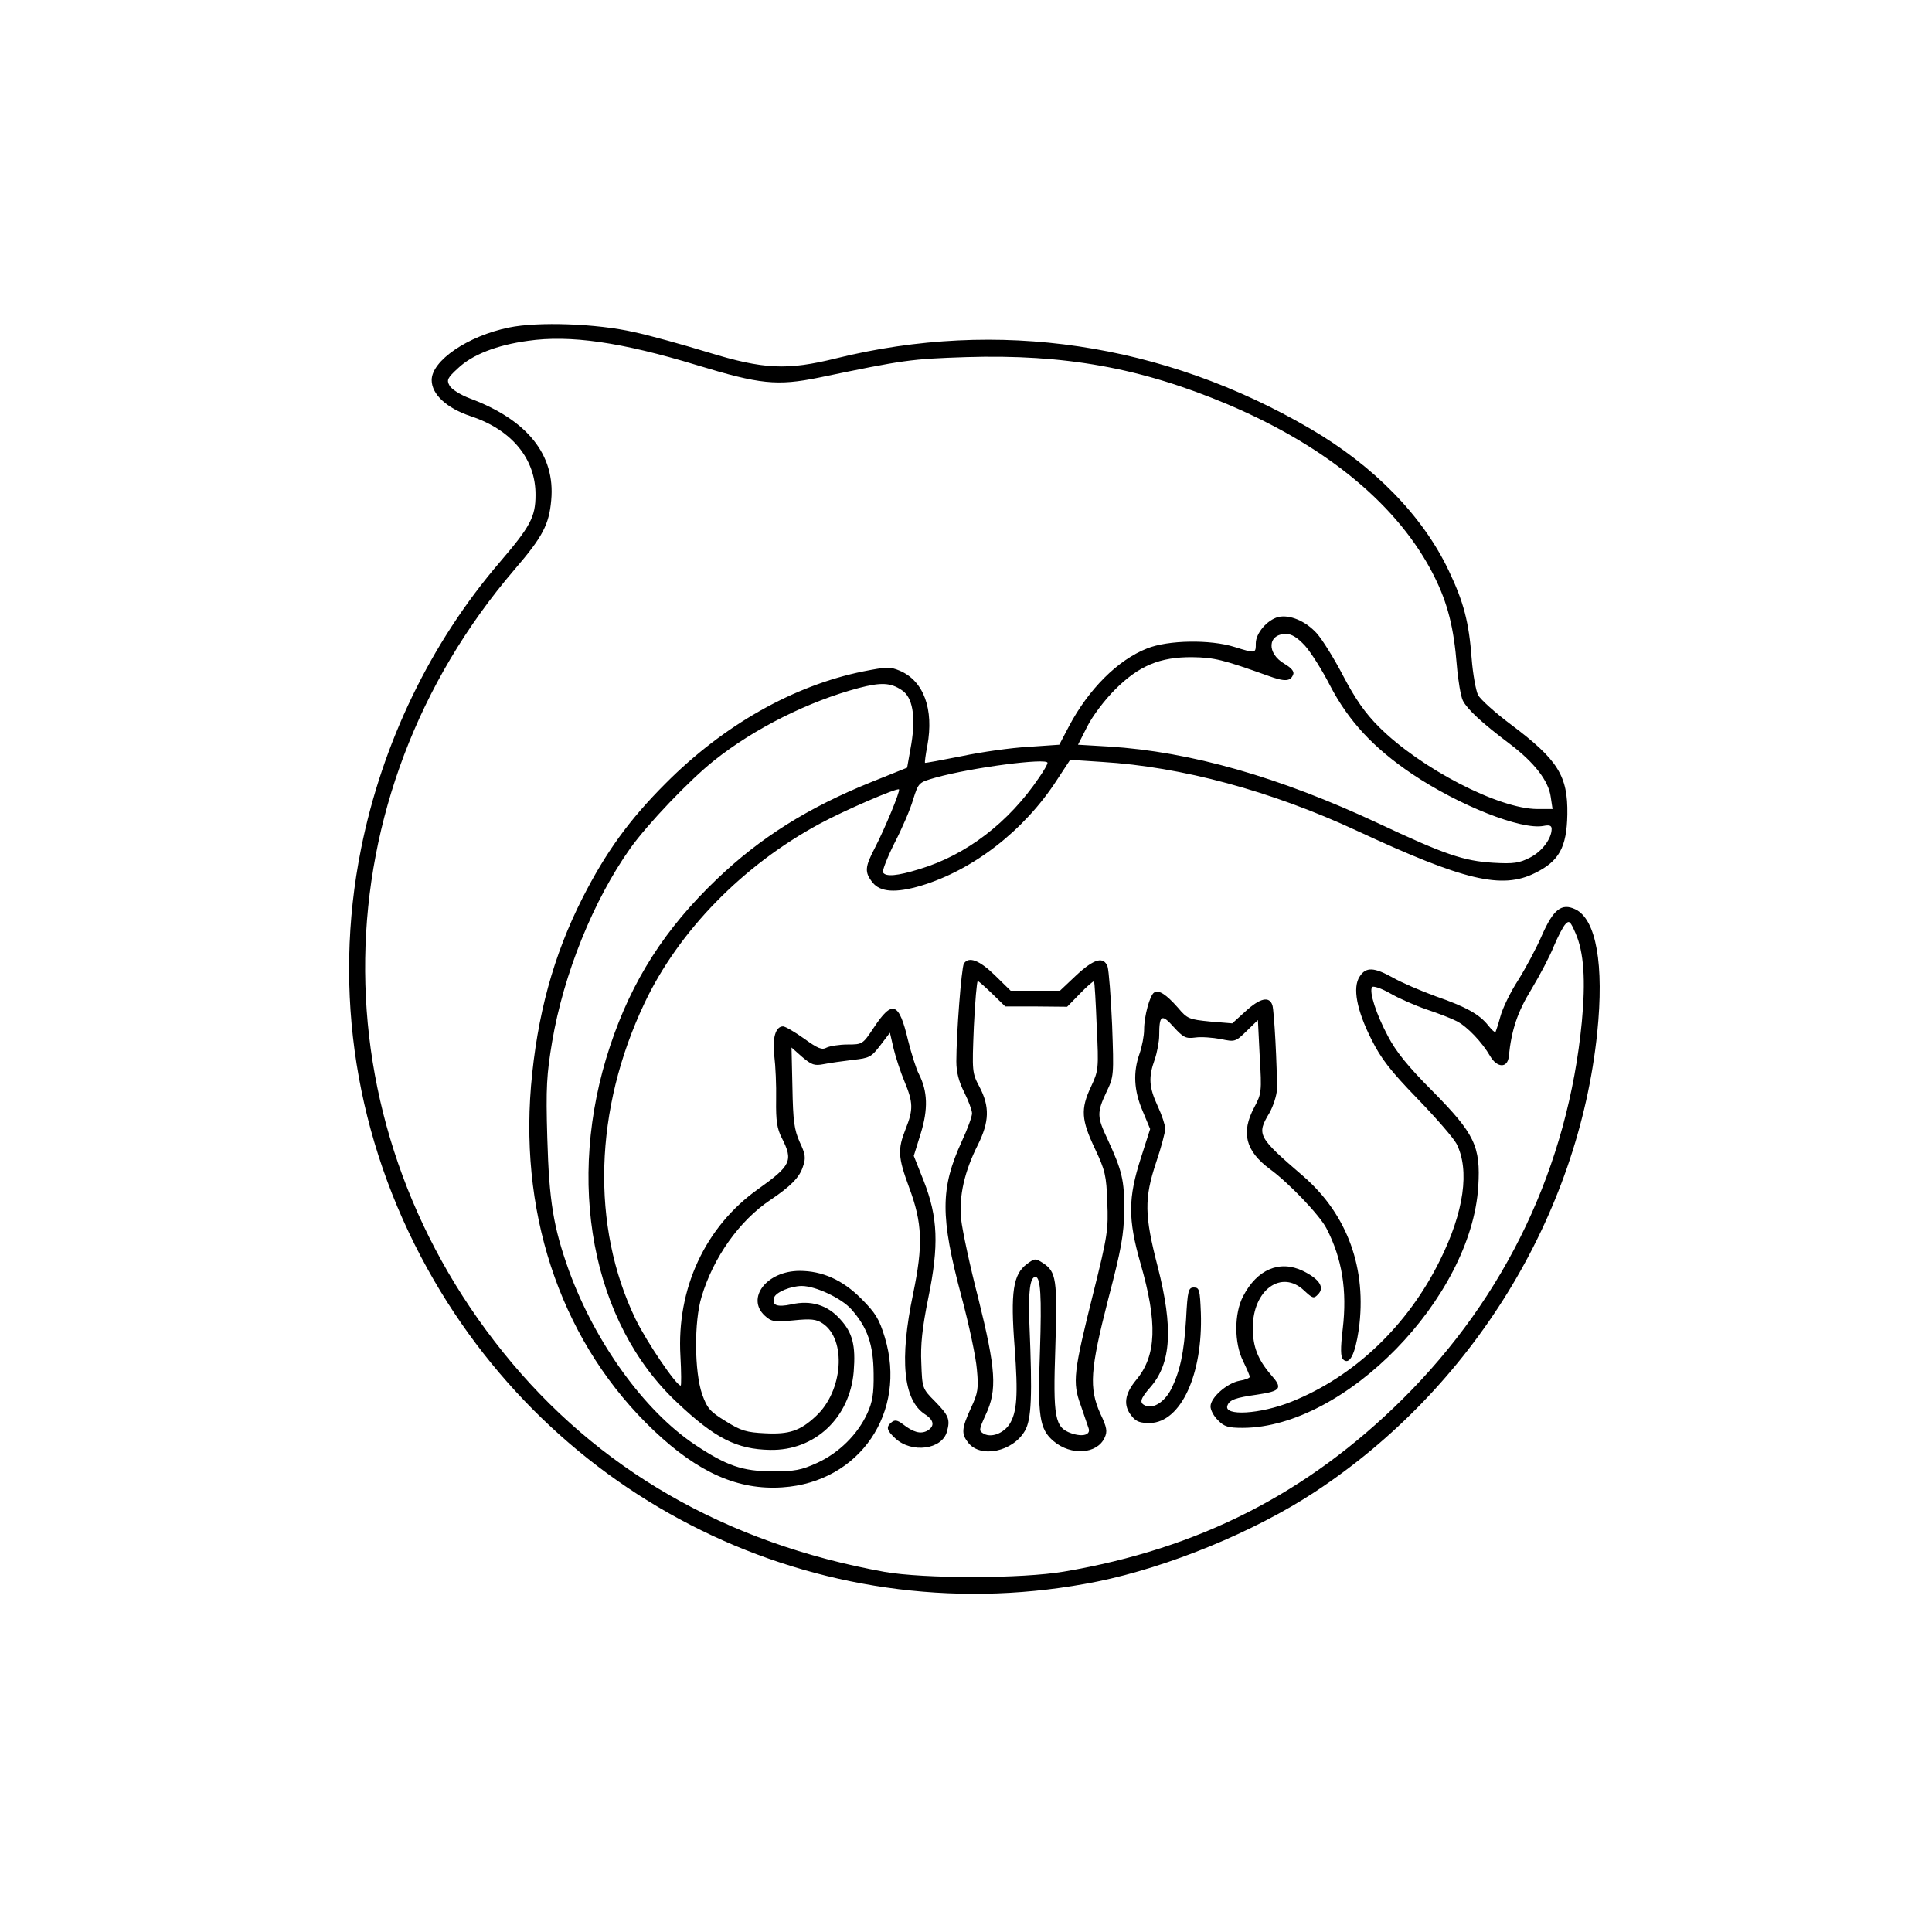
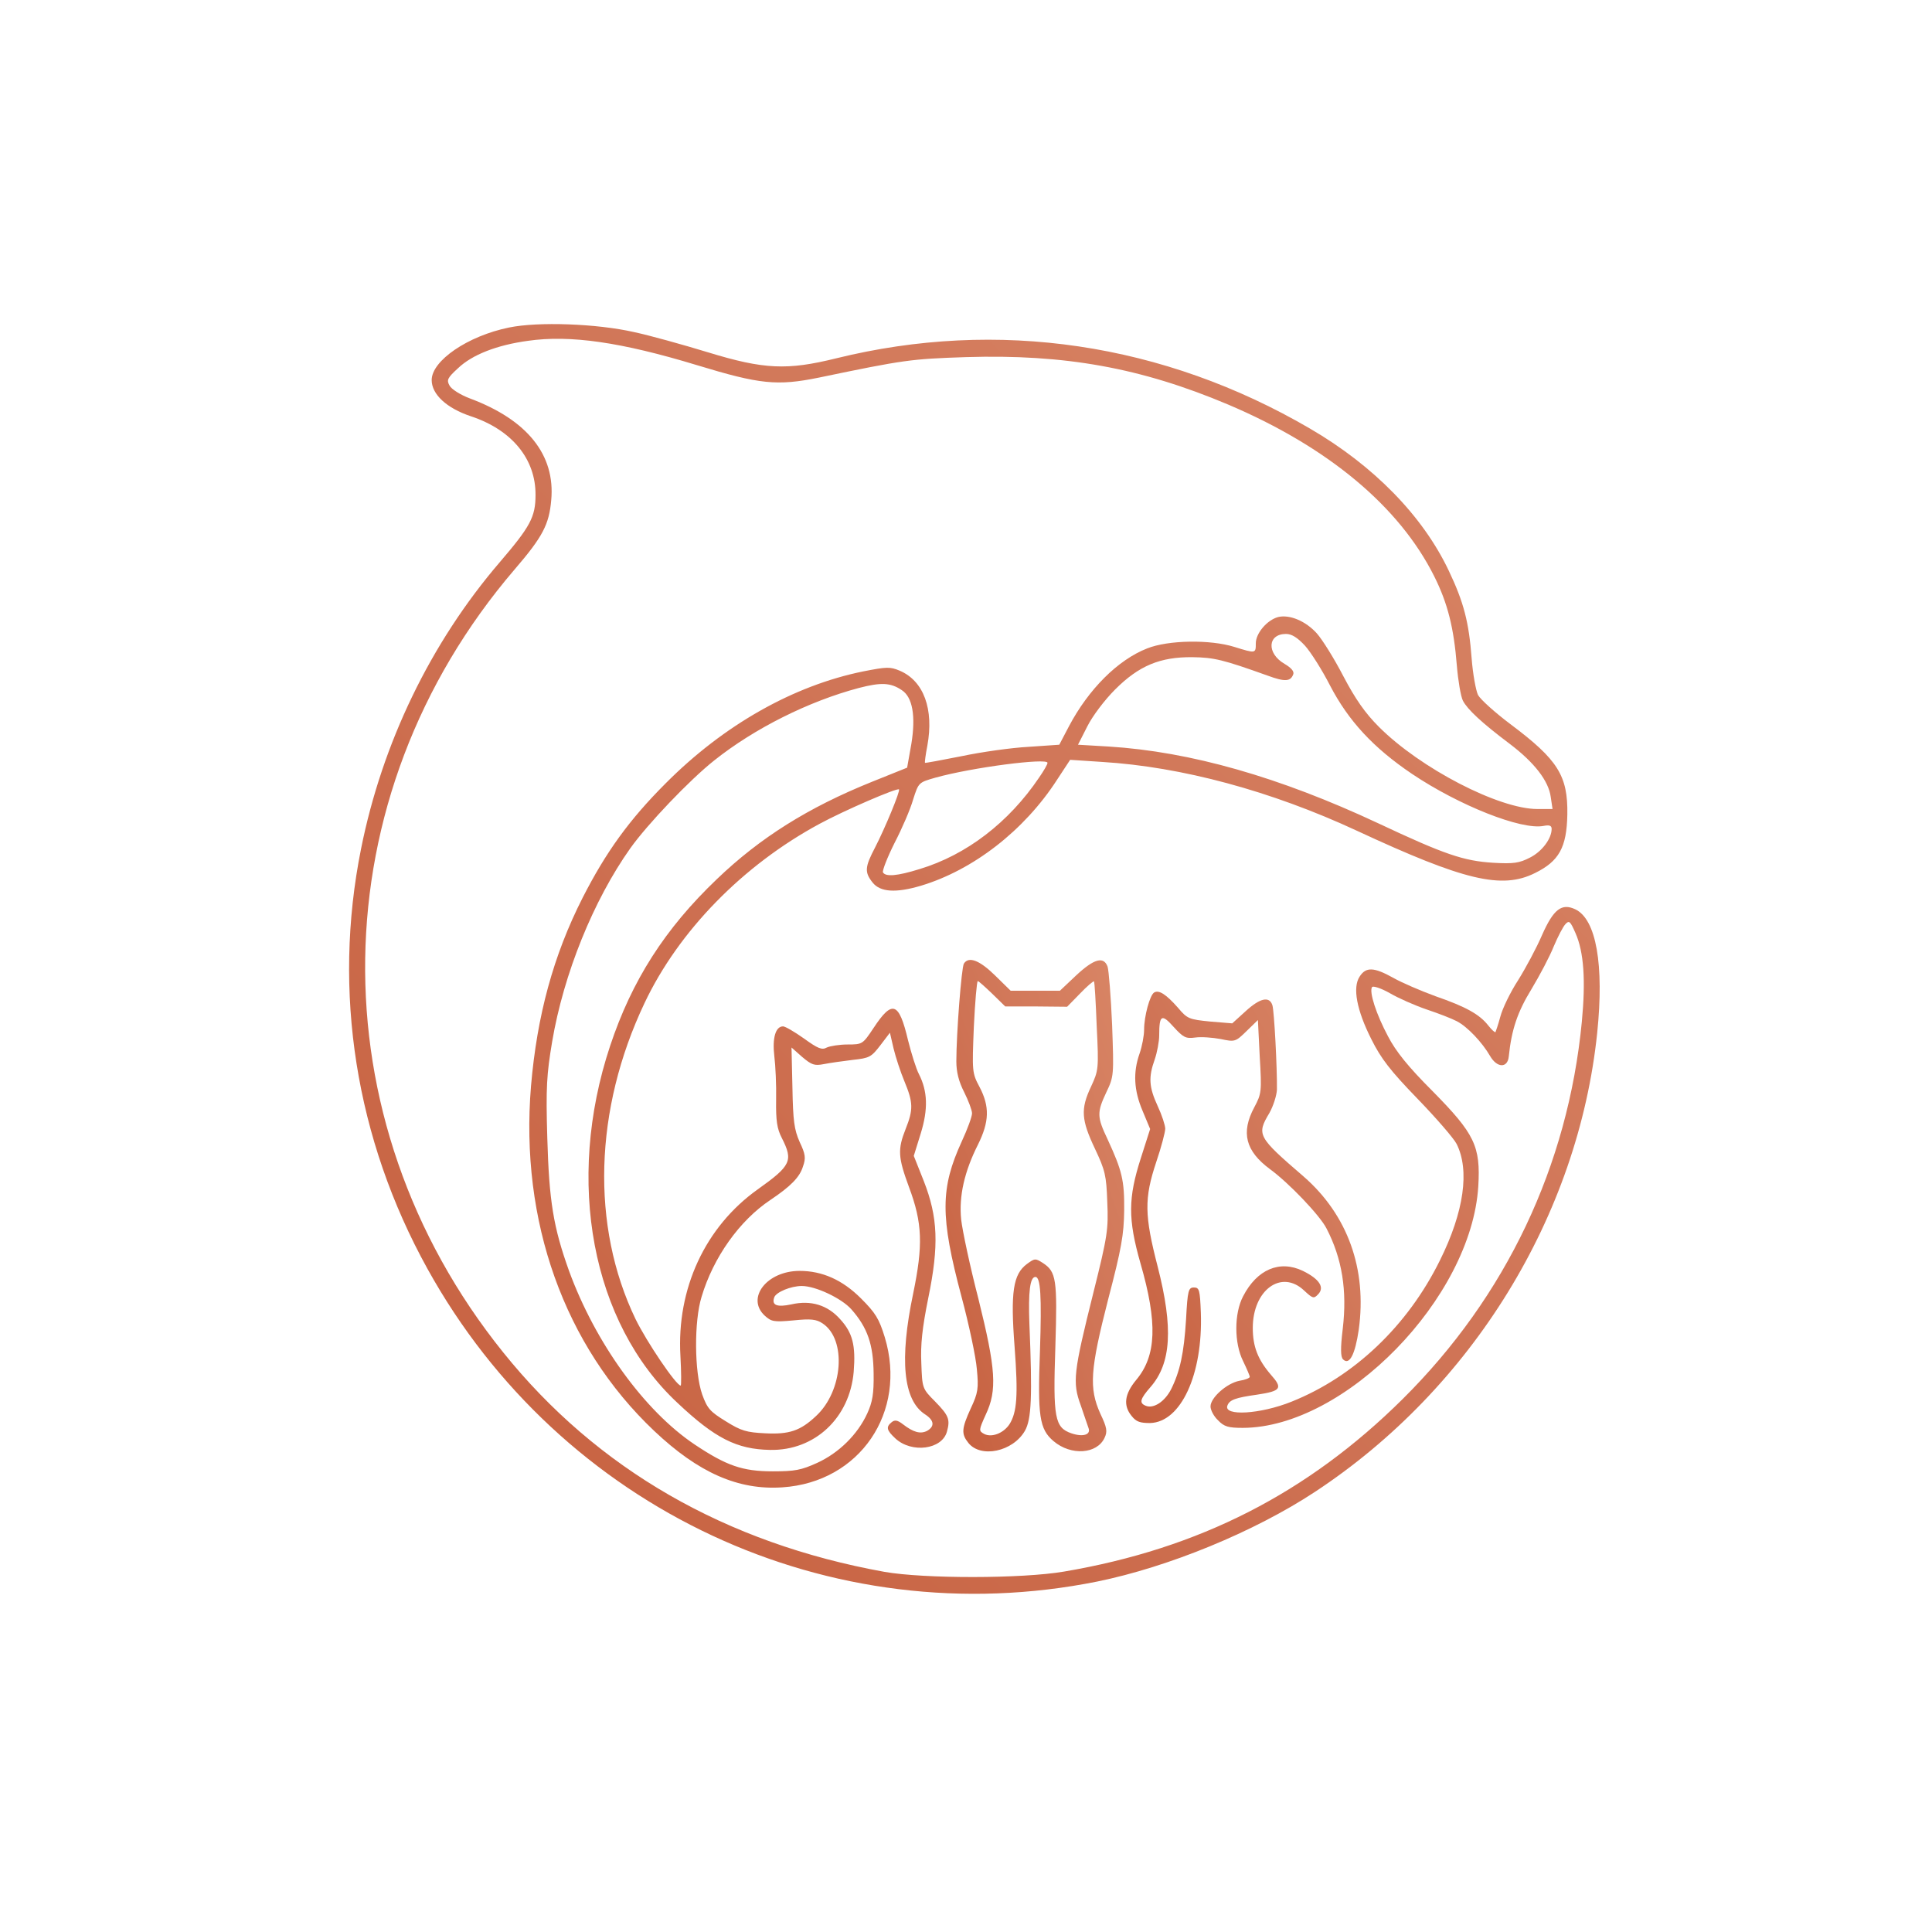
<svg xmlns="http://www.w3.org/2000/svg" viewBox="0 0 640 640">
-   <g transform="translate(0,640) scale(0.1,-0.1)" fill="#000000" stroke="none">
+   <defs>
+     <linearGradient id="clowder-terracotta" x1="0%" y1="0%" x2="100%" y2="100%">
+       <stop offset="0%" stop-color="#C65F3D" />
+       <stop offset="50%" stop-color="#CF7355" />
+       <stop offset="100%" stop-color="#D98666" />
+     </linearGradient>
+   </defs>
+   <g transform="translate(0,640) scale(0.1,-0.1)" fill="url(#clowder-terracotta)" stroke="none">
    <path d="M1686 5315 c-137 -28 -256 -110 -256 -174 0 -47 49 -93 130 -120 136 -45 215 -142 214 -261 0 -73 -18 -105 -119 -223 -229 -267 -389 -599 -459 -949 -95 -473 -18 -961 220 -1391 441 -797 1334 -1214 2219 -1036 235 48 519 164 721 297 521 343 872 914 935 1521 23 225 -3 376 -73 409 -45 21 -72 0 -110 -86 -18 -42 -54 -109 -79 -149 -26 -40 -52 -94 -59 -121 -7 -26 -15 -49 -16 -51 -2 -2 -13 8 -24 22 -29 37 -74 62 -175 97 -49 18 -112 45 -140 61 -63 35 -90 37 -111 4 -24 -36 -10 -111 39 -208 32 -64 62 -103 152 -196 62 -64 120 -131 130 -150 44 -87 25 -225 -55 -386 -107 -217 -284 -385 -491 -468 -104 -42 -227 -49 -213 -13 7 19 27 26 98 36 80 12 86 21 46 66 -43 50 -60 93 -60 155 0 126 95 195 170 124 28 -26 32 -28 46 -13 23 23 5 51 -50 78 -77 37 -152 5 -198 -84 -30 -57 -30 -155 0 -215 12 -25 22 -48 22 -52 0 -4 -15 -10 -34 -13 -42 -8 -96 -56 -96 -85 0 -12 11 -33 25 -46 20 -21 34 -25 82 -25 338 1 757 430 780 800 8 133 -12 174 -151 315 -82 82 -122 132 -148 182 -39 73 -63 147 -53 163 3 5 29 -3 59 -20 29 -17 84 -41 122 -54 39 -13 83 -30 100 -39 35 -18 84 -70 110 -115 23 -40 58 -41 62 -2 9 89 29 148 75 223 27 45 61 109 74 142 14 33 31 66 39 74 12 13 16 9 33 -30 28 -63 34 -157 21 -294 -46 -477 -251 -910 -594 -1250 -314 -311 -673 -495 -1121 -571 -140 -24 -464 -24 -595 -1 -526 95 -952 340 -1263 727 -624 775 -608 1840 38 2594 93 108 114 149 121 229 14 150 -79 266 -269 337 -32 12 -62 31 -68 43 -10 18 -7 25 28 57 47 45 129 77 232 91 139 20 308 -4 561 -81 207 -63 264 -69 402 -41 283 59 306 62 488 68 327 10 579 -35 868 -157 330 -140 567 -337 683 -569 45 -90 65 -171 75 -296 4 -49 13 -102 20 -116 15 -29 62 -73 155 -143 82 -62 129 -123 136 -176 l6 -40 -50 0 c-128 0 -388 135 -525 272 -46 46 -78 92 -118 168 -30 58 -70 122 -88 142 -37 41 -90 63 -128 54 -37 -10 -74 -54 -74 -87 0 -34 0 -34 -71 -12 -80 25 -219 23 -289 -5 -97 -38 -194 -135 -259 -258 l-32 -61 -102 -7 c-56 -3 -156 -17 -222 -31 -65 -13 -120 -23 -121 -22 -1 1 2 27 8 57 22 121 -12 214 -91 248 -33 14 -44 13 -121 -2 -232 -47 -463 -178 -655 -371 -121 -121 -198 -228 -275 -379 -97 -191 -151 -390 -171 -624 -37 -447 110 -860 408 -1142 147 -139 279 -197 425 -187 256 17 414 249 339 497 -19 62 -31 81 -79 129 -61 61 -128 91 -203 91 -109 0 -178 -90 -116 -148 22 -20 30 -22 95 -16 58 6 76 4 97 -10 80 -53 68 -224 -22 -307 -52 -49 -89 -61 -168 -57 -62 3 -80 8 -131 40 -52 32 -61 42 -78 89 -26 75 -27 242 -2 323 39 131 126 253 228 321 67 45 97 75 108 111 10 28 8 41 -11 81 -18 41 -22 69 -24 181 l-3 132 35 -31 c32 -27 41 -30 72 -24 20 4 63 10 96 14 55 6 61 9 91 48 l32 42 12 -52 c7 -29 23 -78 36 -109 29 -70 30 -93 4 -158 -27 -68 -25 -94 11 -192 45 -120 47 -193 14 -353 -46 -219 -33 -353 39 -400 31 -20 33 -40 7 -55 -22 -11 -45 -5 -80 22 -18 14 -27 15 -37 7 -20 -16 -17 -27 12 -54 54 -50 155 -37 171 23 11 40 6 53 -40 100 -42 42 -42 44 -45 126 -3 61 3 117 23 216 36 175 32 268 -15 388 l-33 83 23 74 c25 81 23 140 -6 197 -9 17 -25 68 -36 112 -30 127 -52 135 -114 41 -36 -54 -37 -55 -86 -55 -27 0 -58 -5 -69 -10 -16 -9 -29 -4 -76 30 -31 22 -62 40 -69 40 -25 0 -36 -39 -29 -98 4 -32 7 -97 6 -145 -1 -70 3 -96 19 -127 38 -75 31 -91 -80 -170 -174 -124 -269 -329 -256 -552 3 -54 3 -98 1 -98 -15 0 -113 145 -150 221 -148 308 -137 694 30 1046 113 239 326 457 580 594 81 44 257 120 263 114 5 -5 -47 -130 -79 -192 -34 -65 -36 -82 -8 -117 25 -31 76 -35 160 -10 173 52 342 183 450 350 l44 67 106 -7 c263 -16 560 -96 844 -228 355 -165 480 -195 590 -140 79 39 105 84 107 194 2 128 -31 181 -187 298 -52 39 -101 83 -109 98 -7 15 -17 69 -21 121 -9 120 -26 186 -76 291 -86 181 -248 347 -459 470 -486 284 -1035 365 -1570 233 -162 -40 -239 -37 -425 20 -82 25 -193 56 -245 67 -123 28 -318 35 -414 15z m2637 -1054 c19 -21 57 -81 83 -132 61 -117 143 -206 272 -293 155 -104 361 -186 435 -172 20 4 27 1 27 -10 0 -32 -32 -75 -72 -95 -35 -18 -54 -21 -122 -17 -97 6 -160 27 -381 131 -327 153 -621 237 -892 254 l-102 6 31 61 c17 34 57 87 92 122 79 79 149 108 256 107 72 -1 101 -8 249 -61 57 -21 76 -20 85 4 4 10 -7 22 -29 35 -60 35 -56 99 5 99 19 0 38 -12 63 -39z m-1336 -147 c36 -23 47 -86 32 -178 l-14 -79 -117 -47 c-211 -85 -370 -185 -513 -322 -172 -164 -282 -336 -354 -553 -149 -448 -61 -917 223 -1182 125 -118 197 -154 307 -156 148 -3 264 106 277 259 7 88 -4 129 -44 173 -42 48 -98 65 -163 50 -47 -10 -66 -3 -56 24 7 17 55 37 91 37 46 0 132 -41 164 -77 54 -61 73 -117 74 -213 1 -67 -4 -95 -21 -132 -32 -70 -94 -131 -166 -164 -53 -24 -74 -28 -147 -28 -101 0 -154 19 -259 89 -167 112 -329 337 -416 575 -52 145 -66 231 -72 440 -5 169 -2 211 16 319 38 225 137 469 259 641 57 80 196 226 278 291 133 106 313 196 479 240 73 19 105 18 142 -7z m483 -241 c0 -5 -12 -26 -28 -49 -100 -148 -240 -256 -396 -303 -74 -23 -112 -26 -121 -11 -3 5 14 49 38 97 25 48 53 113 62 145 18 56 18 56 74 72 122 34 371 66 371 49z" />
    <path d="M3193 3208 c-8 -13 -25 -233 -25 -324 0 -35 8 -67 26 -102 14 -28 26 -60 26 -70 0 -11 -15 -52 -34 -93 -71 -155 -72 -248 -1 -514 25 -93 48 -202 51 -241 6 -63 4 -78 -20 -129 -31 -68 -32 -85 -8 -115 41 -51 147 -29 187 40 22 38 25 114 15 355 -4 106 2 155 20 155 17 0 21 -63 15 -245 -8 -216 -2 -259 45 -299 58 -49 144 -43 169 11 10 21 8 34 -14 80 -38 85 -34 145 26 379 44 168 52 214 53 294 1 100 -7 132 -55 236 -35 74 -36 88 -4 156 25 52 25 56 19 223 -4 94 -11 180 -15 193 -13 35 -45 26 -104 -29 l-54 -51 -82 0 -81 0 -52 51 c-51 50 -87 64 -103 39z m94 -100 l43 -42 102 0 103 -1 43 44 c23 24 44 42 46 40 2 -2 6 -69 9 -149 7 -141 6 -146 -19 -200 -35 -74 -32 -110 13 -205 34 -72 38 -89 41 -177 4 -90 1 -112 -46 -300 -66 -264 -70 -297 -42 -373 11 -33 23 -67 26 -76 8 -22 -19 -30 -57 -17 -55 19 -61 51 -53 286 7 224 3 249 -41 278 -25 16 -27 16 -53 -3 -46 -34 -55 -93 -41 -275 12 -161 8 -216 -17 -256 -20 -30 -59 -45 -84 -32 -18 10 -18 12 5 63 39 82 34 151 -24 385 -28 108 -53 226 -57 262 -8 78 11 160 56 249 37 75 39 125 5 190 -25 47 -25 51 -19 200 4 83 10 151 13 151 3 0 24 -19 48 -42z" />
    <path d="M3823 3112 c-14 -9 -33 -78 -33 -123 0 -20 -7 -56 -15 -79 -22 -62 -19 -122 10 -190 l25 -60 -31 -97 c-42 -131 -43 -201 -1 -348 57 -197 53 -306 -14 -386 -39 -47 -44 -85 -15 -120 15 -19 28 -23 61 -23 102 3 175 161 168 365 -3 76 -5 84 -23 84 -18 0 -21 -9 -26 -105 -7 -113 -20 -173 -50 -233 -21 -40 -57 -64 -83 -54 -23 9 -20 22 15 62 69 79 76 196 24 399 -44 170 -45 226 -5 346 17 50 30 100 30 111 0 11 -11 45 -25 75 -29 63 -31 95 -10 154 8 23 15 60 15 80 0 68 8 73 48 28 32 -35 40 -39 71 -35 20 3 58 0 85 -5 47 -10 49 -9 85 26 l38 37 6 -121 c7 -116 6 -123 -18 -168 -45 -84 -29 -145 52 -205 63 -46 165 -153 187 -196 52 -100 69 -206 54 -333 -8 -66 -7 -93 1 -101 21 -21 40 16 52 98 28 201 -37 381 -183 508 -152 131 -156 138 -113 210 13 23 24 58 25 77 1 72 -9 261 -15 280 -10 31 -41 24 -89 -20 l-44 -40 -73 6 c-70 7 -76 9 -107 46 -39 44 -63 60 -79 50z" />
  </g>
</svg>
